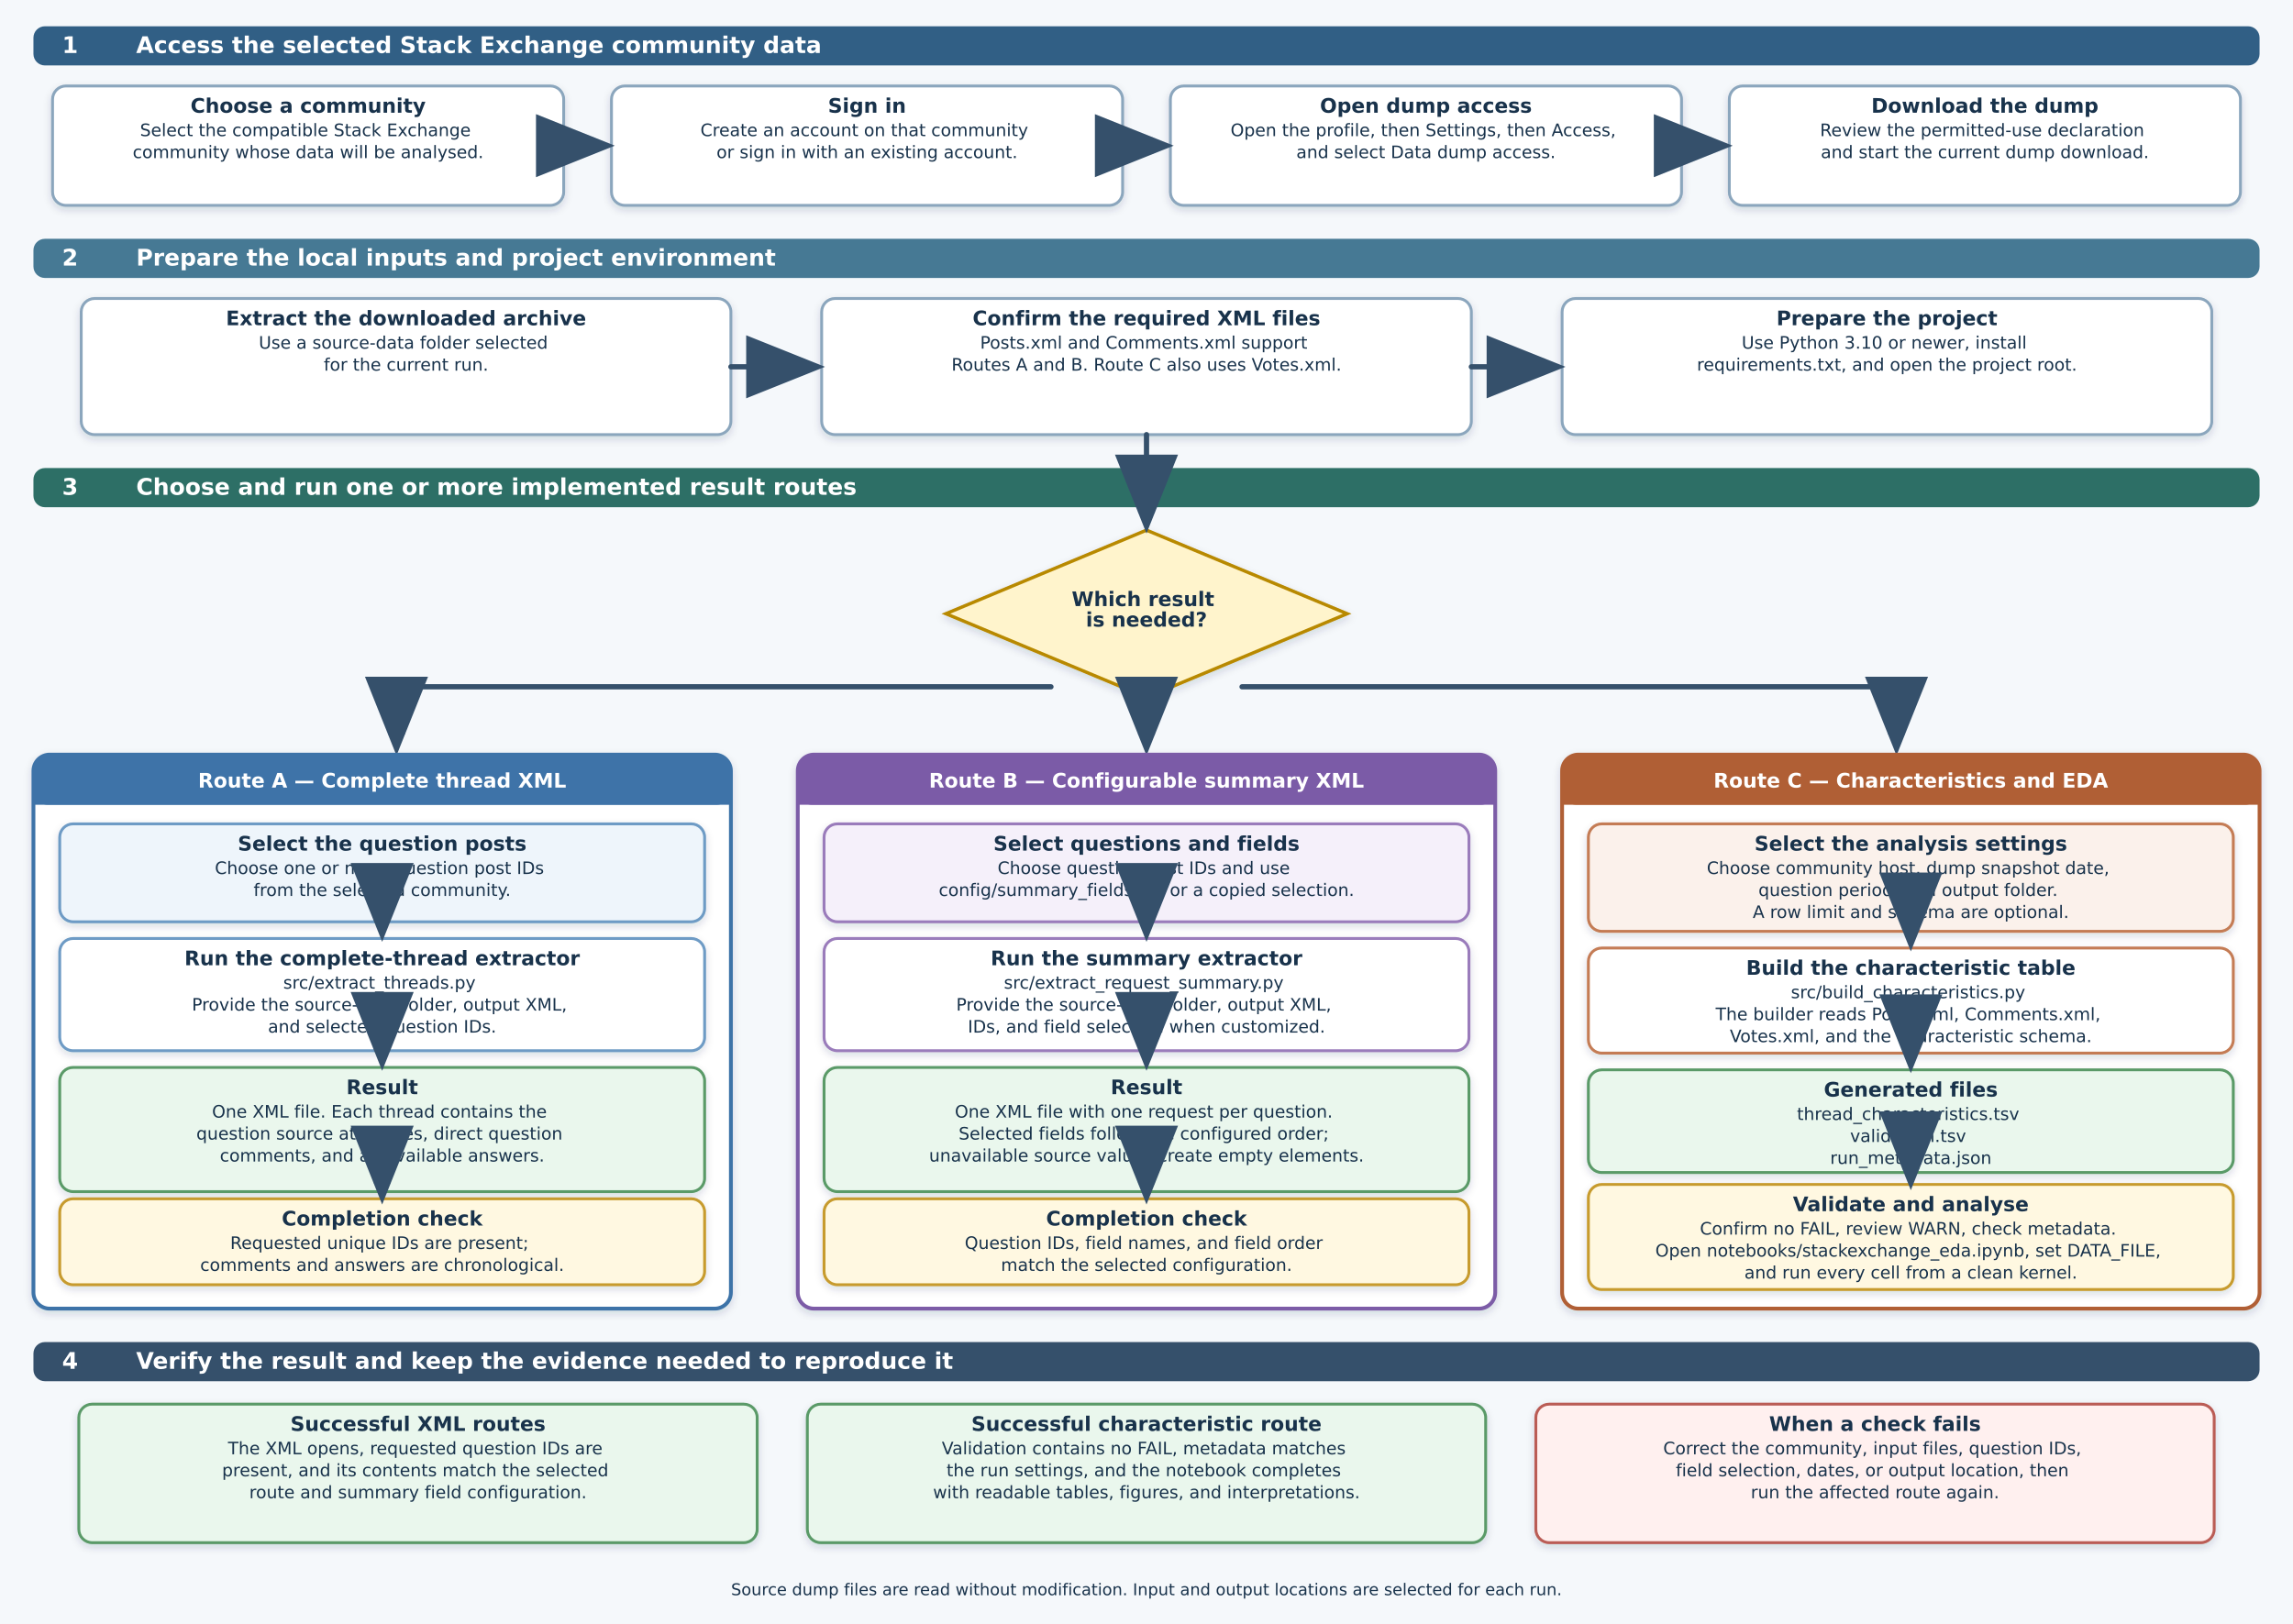
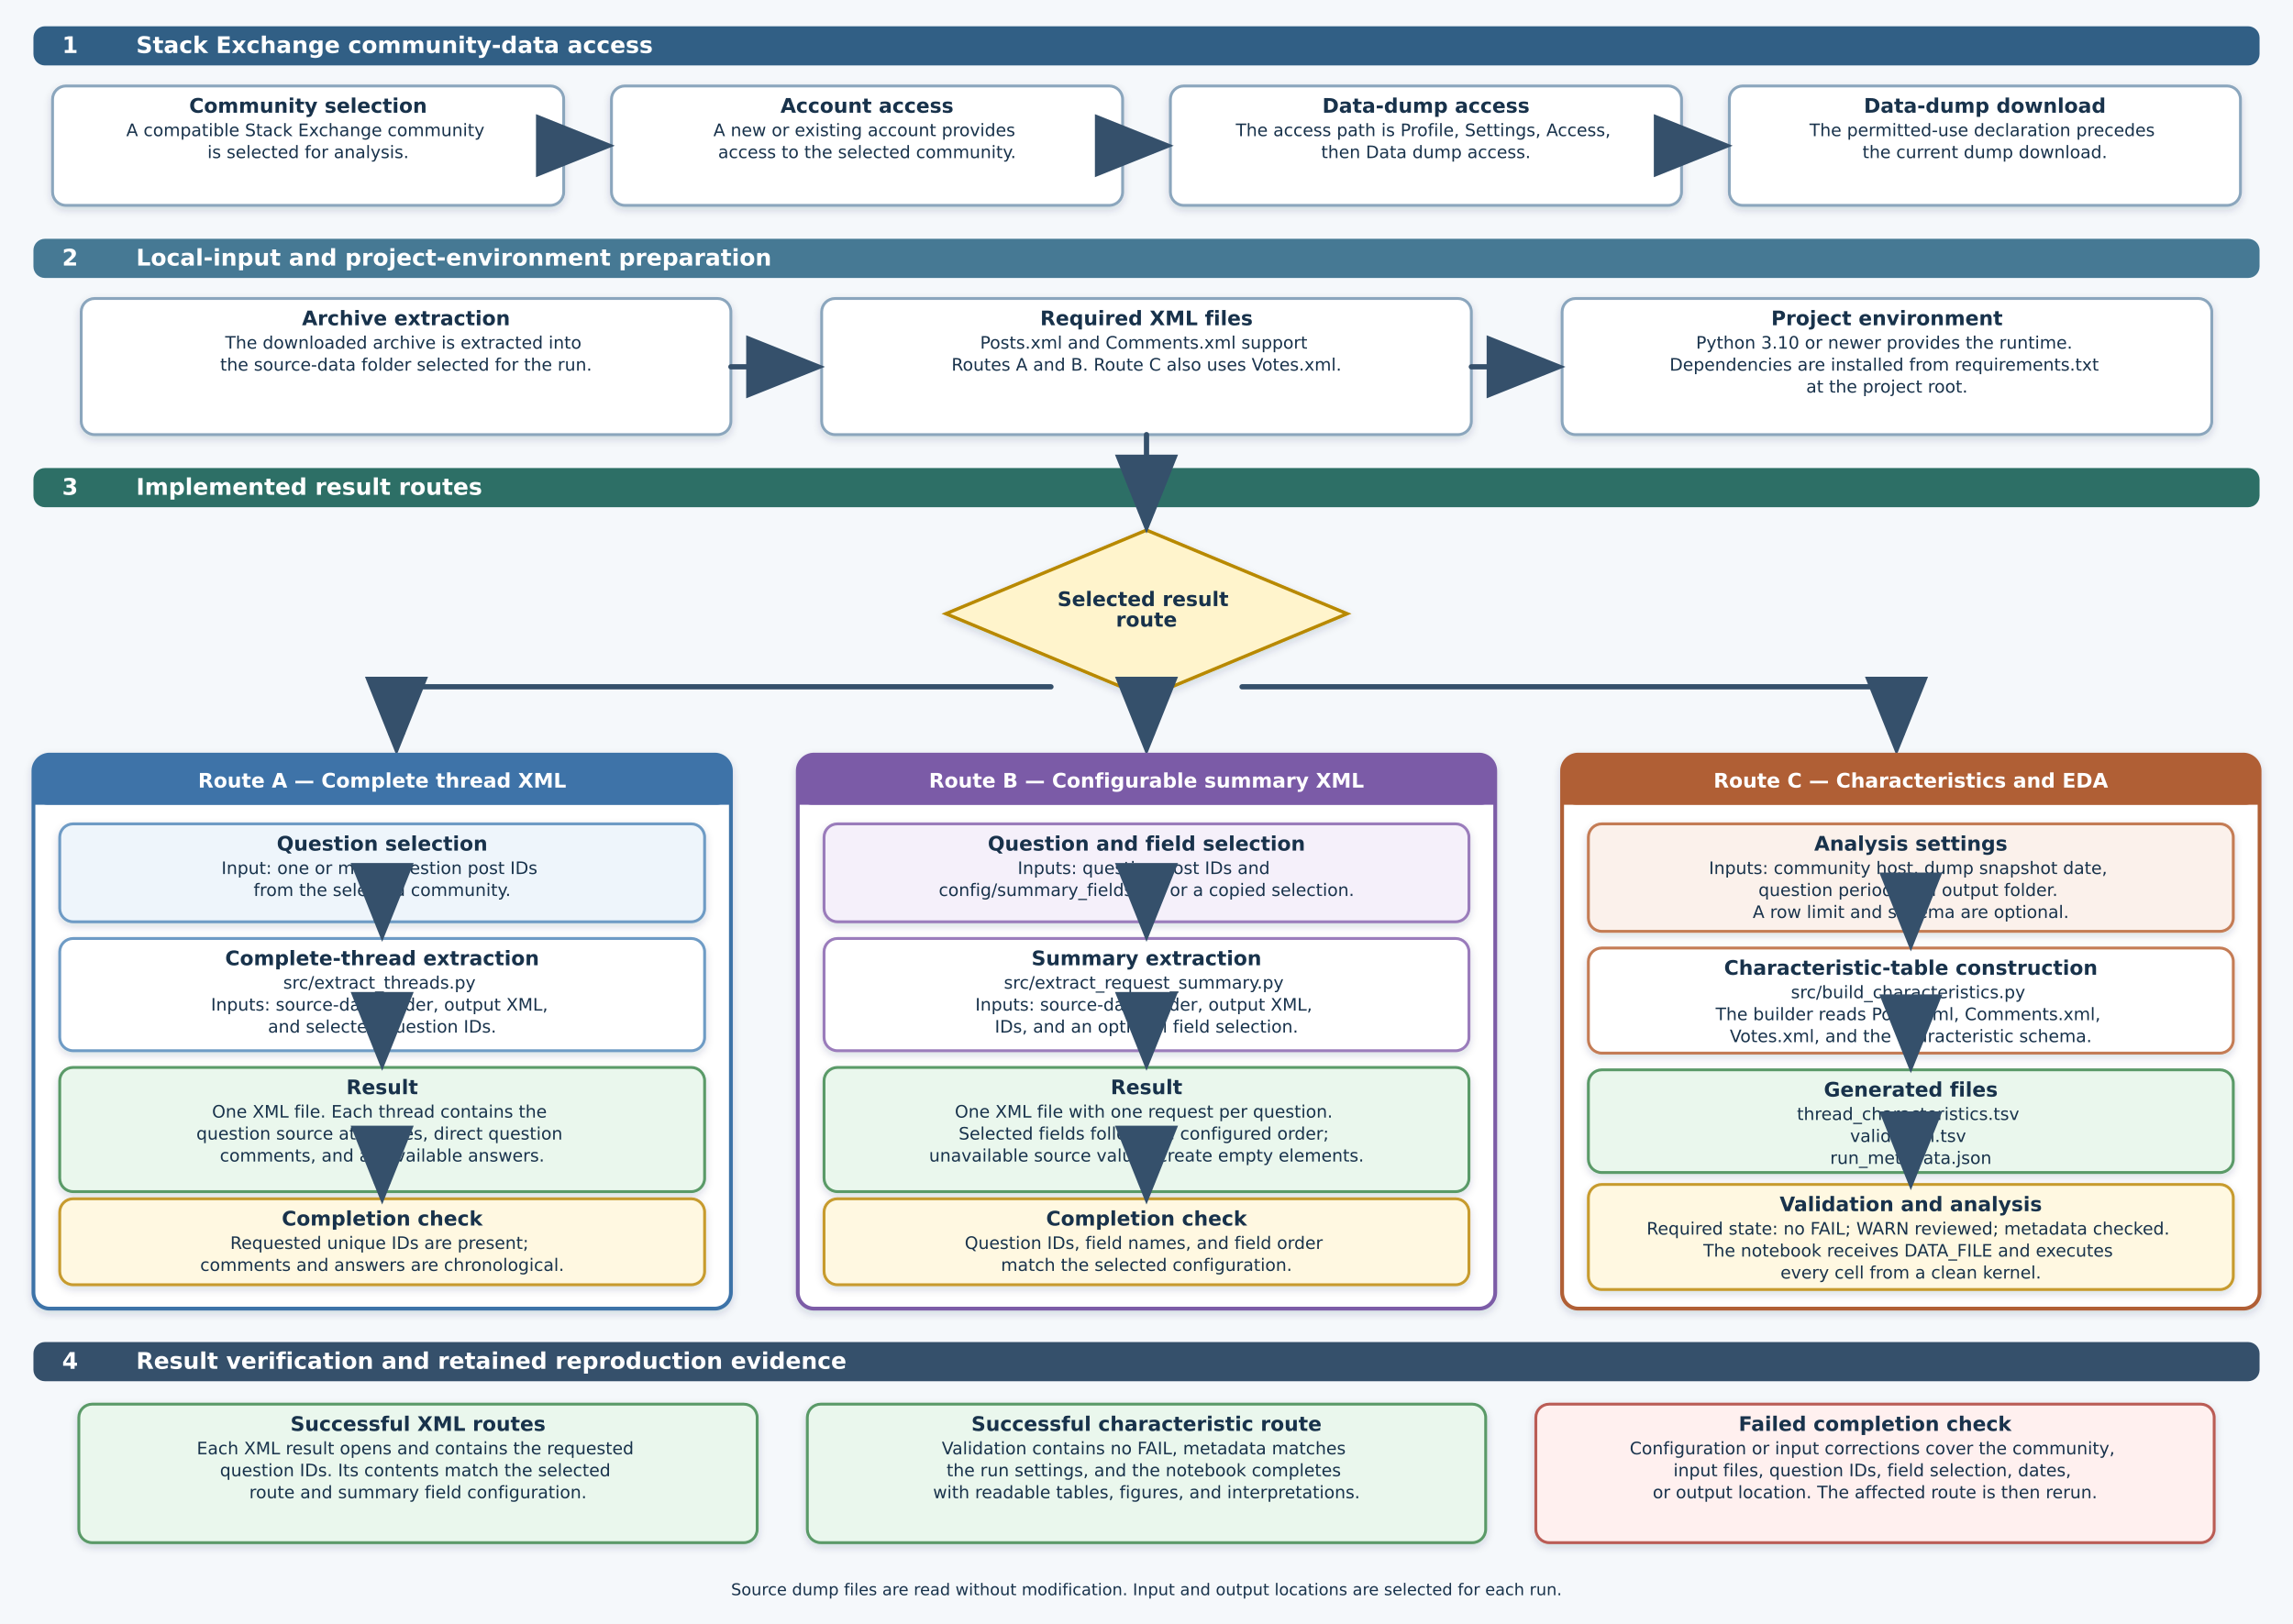
<svg xmlns="http://www.w3.org/2000/svg" width="4800" height="3400" viewBox="0 0 4800 3400" role="img" aria-labelledby="title description">
  <defs>
    <marker id="arrow" markerWidth="18" markerHeight="18" refX="13" refY="6" orient="auto" markerUnits="strokeWidth">
      <path d="M0,0 L0,12 L15,6 z" fill="#35506b" />
    </marker>
    <filter id="shadow" x="-10%" y="-10%" width="120%" height="130%">
      <feDropShadow dx="0" dy="7" stdDeviation="8" flood-color="#17324d" flood-opacity="0.16" />
    </filter>
    <style>
        text { font-family: "DejaVu Sans", Arial, sans-serif; fill: #18324b; }
        .phase { font-size: 48px; font-weight: 700; fill: white; }
        .box-title { font-size: 42px; font-weight: 700; }
        .box-body { font-size: 36px; font-weight: 400; font-style: normal; }
        .route-title { font-size: 42px; font-weight: 700; fill: white; }
        .small { font-size: 34px; font-style: normal; }
        .arrow { stroke: #35506b; stroke-width: 11; fill: none;
                 marker-end: url(#arrow); stroke-linecap: round;
                 stroke-linejoin: round; }
      </style>
  </defs>
  <rect width="4800" height="3400" fill="#f5f8fb" />
  <rect x="70" y="55" width="4660" height="82" rx="24" fill="#315f85" />
  <text x="130" y="111" text-anchor="start" class="phase">
    <tspan x="130" dy="0">1</tspan>
  </text>
  <text x="285" y="111" text-anchor="start" class="phase">
-     <tspan x="285" dy="0">Access the selected Stack Exchange community data</tspan>
+     <tspan x="285" dy="0">Stack Exchange community-data access</tspan>
  </text>
  <rect x="110" y="180" width="1070" height="250" rx="28" fill="#ffffff" stroke="#8ba6bd" stroke-width="6" filter="url(#shadow)" />
  <text x="645" y="236" text-anchor="middle" class="box-title">
-     <tspan x="645" dy="0">Choose a community</tspan>
+     <tspan x="645" dy="0">Community selection</tspan>
  </text>
  <text x="645" y="285" text-anchor="middle" class="box-body">
-     <tspan x="645" dy="0">Select the compatible Stack Exchange</tspan>
-     <tspan x="645" dy="46">community whose data will be analysed.</tspan>
+     <tspan x="645" dy="0">A compatible Stack Exchange community</tspan>
+     <tspan x="645" dy="46">is selected for analysis.</tspan>
  </text>
  <rect x="1280" y="180" width="1070" height="250" rx="28" fill="#ffffff" stroke="#8ba6bd" stroke-width="6" filter="url(#shadow)" />
  <text x="1815" y="236" text-anchor="middle" class="box-title">
-     <tspan x="1815" dy="0">Sign in</tspan>
+     <tspan x="1815" dy="0">Account access</tspan>
  </text>
  <text x="1815" y="285" text-anchor="middle" class="box-body">
-     <tspan x="1815" dy="0">Create an account on that community</tspan>
-     <tspan x="1815" dy="46">or sign in with an existing account.</tspan>
+     <tspan x="1815" dy="0">A new or existing account provides</tspan>
+     <tspan x="1815" dy="46">access to the selected community.</tspan>
  </text>
  <rect x="2450" y="180" width="1070" height="250" rx="28" fill="#ffffff" stroke="#8ba6bd" stroke-width="6" filter="url(#shadow)" />
  <text x="2985" y="236" text-anchor="middle" class="box-title">
-     <tspan x="2985" dy="0">Open dump access</tspan>
+     <tspan x="2985" dy="0">Data-dump access</tspan>
  </text>
  <text x="2985" y="285" text-anchor="middle" class="box-body">
-     <tspan x="2985" dy="0">Open the profile, then Settings, then Access,</tspan>
-     <tspan x="2985" dy="46">and select Data dump access.</tspan>
+     <tspan x="2985" dy="0">The access path is Profile, Settings, Access,</tspan>
+     <tspan x="2985" dy="46">then Data dump access.</tspan>
  </text>
  <rect x="3620" y="180" width="1070" height="250" rx="28" fill="#ffffff" stroke="#8ba6bd" stroke-width="6" filter="url(#shadow)" />
  <text x="4155" y="236" text-anchor="middle" class="box-title">
-     <tspan x="4155" dy="0">Download the dump</tspan>
+     <tspan x="4155" dy="0">Data-dump download</tspan>
  </text>
  <text x="4155" y="285" text-anchor="middle" class="box-body">
-     <tspan x="4155" dy="0">Review the permitted-use declaration</tspan>
-     <tspan x="4155" dy="46">and start the current dump download.</tspan>
+     <tspan x="4155" dy="0">The permitted-use declaration precedes</tspan>
+     <tspan x="4155" dy="46">the current dump download.</tspan>
  </text>
  <path class="arrow" d="M1180,305 L1265,305" />
  <polygon points="1241,287 1241,323 1271,305" fill="#35506b" />
  <path class="arrow" d="M2350,305 L2435,305" />
  <polygon points="2411,287 2411,323 2441,305" fill="#35506b" />
  <path class="arrow" d="M3520,305 L3605,305" />
  <polygon points="3581,287 3581,323 3611,305" fill="#35506b" />
  <rect x="70" y="500" width="4660" height="82" rx="24" fill="#467994" />
  <text x="130" y="556" text-anchor="start" class="phase">
    <tspan x="130" dy="0">2</tspan>
  </text>
  <text x="285" y="556" text-anchor="start" class="phase">
-     <tspan x="285" dy="0">Prepare the local inputs and project environment</tspan>
+     <tspan x="285" dy="0">Local-input and project-environment preparation</tspan>
  </text>
  <rect x="170" y="625" width="1360" height="285" rx="28" fill="#ffffff" stroke="#8ba6bd" stroke-width="6" filter="url(#shadow)" />
  <text x="850" y="681" text-anchor="middle" class="box-title">
-     <tspan x="850" dy="0">Extract the downloaded archive</tspan>
+     <tspan x="850" dy="0">Archive extraction</tspan>
  </text>
  <text x="850" y="730" text-anchor="middle" class="box-body">
-     <tspan x="850" dy="0">Use a source-data folder selected</tspan>
-     <tspan x="850" dy="46">for the current run.</tspan>
+     <tspan x="850" dy="0">The downloaded archive is extracted into</tspan>
+     <tspan x="850" dy="46">the source-data folder selected for the run.</tspan>
  </text>
  <rect x="1720" y="625" width="1360" height="285" rx="28" fill="#ffffff" stroke="#8ba6bd" stroke-width="6" filter="url(#shadow)" />
  <text x="2400" y="681" text-anchor="middle" class="box-title">
-     <tspan x="2400" dy="0">Confirm the required XML files</tspan>
+     <tspan x="2400" dy="0">Required XML files</tspan>
  </text>
  <text x="2400" y="730" text-anchor="middle" class="box-body">
    <tspan x="2400" dy="0">Posts.xml and Comments.xml support</tspan>
    <tspan x="2400" dy="46">Routes A and B. Route C also uses Votes.xml.</tspan>
  </text>
  <rect x="3270" y="625" width="1360" height="285" rx="28" fill="#ffffff" stroke="#8ba6bd" stroke-width="6" filter="url(#shadow)" />
  <text x="3950" y="681" text-anchor="middle" class="box-title">
-     <tspan x="3950" dy="0">Prepare the project</tspan>
+     <tspan x="3950" dy="0">Project environment</tspan>
  </text>
  <text x="3950" y="730" text-anchor="middle" class="box-body">
-     <tspan x="3950" dy="0">Use Python 3.10 or newer, install</tspan>
-     <tspan x="3950" dy="46">requirements.txt, and open the project root.</tspan>
+     <tspan x="3950" dy="0">Python 3.10 or newer provides the runtime.</tspan>
+     <tspan x="3950" dy="46">Dependencies are installed from requirements.txt</tspan>
+     <tspan x="3950" dy="46">at the project root.</tspan>
  </text>
  <path class="arrow" d="M1530,768 L1705,768" />
  <polygon points="1681,750 1681,786 1711,768" fill="#35506b" />
  <path class="arrow" d="M3080,768 L3255,768" />
  <polygon points="3231,750 3231,786 3261,768" fill="#35506b" />
  <rect x="70" y="980" width="4660" height="82" rx="24" fill="#2d6f66" />
  <text x="130" y="1036" text-anchor="start" class="phase">
    <tspan x="130" dy="0">3</tspan>
  </text>
  <text x="285" y="1036" text-anchor="start" class="phase">
-     <tspan x="285" dy="0">Choose and run one or more implemented result routes</tspan>
+     <tspan x="285" dy="0">Implemented result routes</tspan>
  </text>
  <path d="M2400,1110 L2820,1285 L2400,1460 L1980,1285 Z" fill="#fff4cc" stroke="#b88900" stroke-width="7" filter="url(#shadow)" />
  <text x="2400" y="1269" text-anchor="middle" class="box-title">
-     <tspan x="2400" dy="0">Which result</tspan>
-     <tspan x="2400" dy="43">is needed?</tspan>
+     <tspan x="2400" dy="0">Selected result</tspan>
+     <tspan x="2400" dy="43">route</tspan>
  </text>
  <path class="arrow" d="M2400,910 L2400,1095" />
  <polygon points="2382,1071 2418,1071 2400,1101" fill="#35506b" />
  <path class="arrow" d="M2200,1438 L830,1438 L830,1510 L830,1560" />
  <polygon points="812,1536 848,1536 830,1566" fill="#35506b" />
  <path class="arrow" d="M2400,1460 L2400,1560" />
  <polygon points="2382,1536 2418,1536 2400,1566" fill="#35506b" />
  <path class="arrow" d="M2600,1438 L3970,1438 L3970,1510 L3970,1560" />
  <polygon points="3952,1536 3988,1536 3970,1566" fill="#35506b" />
  <rect x="70" y="1580" width="1460" height="1160" rx="34" fill="#ffffff" stroke="#3e73a8" stroke-width="8" filter="url(#shadow)" />
  <rect x="70" y="1580" width="1460" height="105" rx="30" fill="#3e73a8" />
  <rect x="70" y="1645" width="1460" height="40" fill="#3e73a8" />
  <text x="800" y="1649" text-anchor="middle" class="route-title">
    <tspan x="800" dy="0">Route A — Complete thread XML</tspan>
  </text>
  <rect x="125" y="1725" width="1350" height="205" rx="28" fill="#eef5fb" stroke="#6e9bc5" stroke-width="6" filter="url(#shadow)" />
  <text x="800" y="1781" text-anchor="middle" class="box-title">
-     <tspan x="800" dy="0">Select the question posts</tspan>
+     <tspan x="800" dy="0">Question selection</tspan>
  </text>
  <text x="800" y="1830" text-anchor="middle" class="box-body">
-     <tspan x="800" dy="0">Choose one or more question post IDs</tspan>
+     <tspan x="800" dy="0">Input: one or more question post IDs</tspan>
    <tspan x="800" dy="46">from the selected community.</tspan>
  </text>
  <rect x="125" y="1965" width="1350" height="235" rx="28" fill="#ffffff" stroke="#6e9bc5" stroke-width="6" filter="url(#shadow)" />
  <text x="800" y="2021" text-anchor="middle" class="box-title">
-     <tspan x="800" dy="0">Run the complete-thread extractor</tspan>
+     <tspan x="800" dy="0">Complete-thread extraction</tspan>
  </text>
  <text x="800" y="2070" text-anchor="middle" class="box-body">
    <tspan x="800" dy="0">src/extract_threads.py</tspan>
-     <tspan x="800" dy="46">Provide the source-data folder, output XML,</tspan>
+     <tspan x="800" dy="46">Inputs: source-data folder, output XML,</tspan>
    <tspan x="800" dy="46">and selected question IDs.</tspan>
  </text>
  <rect x="125" y="2235" width="1350" height="260" rx="28" fill="#eaf7ed" stroke="#5a9a67" stroke-width="6" filter="url(#shadow)" />
  <text x="800" y="2291" text-anchor="middle" class="box-title">
    <tspan x="800" dy="0">Result</tspan>
  </text>
  <text x="800" y="2340" text-anchor="middle" class="box-body">
    <tspan x="800" dy="0">One XML file. Each thread contains the</tspan>
    <tspan x="800" dy="46">question source attributes, direct question</tspan>
    <tspan x="800" dy="46">comments, and all available answers.</tspan>
  </text>
  <rect x="125" y="2510" width="1350" height="180" rx="28" fill="#fff8e1" stroke="#c79b2d" stroke-width="6" filter="url(#shadow)" />
  <text x="800" y="2566" text-anchor="middle" class="box-title">
    <tspan x="800" dy="0">Completion check</tspan>
  </text>
  <text x="800" y="2615" text-anchor="middle" class="box-body">
    <tspan x="800" dy="0">Requested unique IDs are present;</tspan>
    <tspan x="800" dy="46">comments and answers are chronological.</tspan>
  </text>
  <path class="arrow" d="M800,1930 L800,1950" />
  <polygon points="782,1926 818,1926 800,1956" fill="#35506b" />
  <path class="arrow" d="M800,2200 L800,2220" />
  <polygon points="782,2196 818,2196 800,2226" fill="#35506b" />
  <path class="arrow" d="M800,2495 L800,2500" />
  <polygon points="782,2476 818,2476 800,2506" fill="#35506b" />
  <rect x="1670" y="1580" width="1460" height="1160" rx="34" fill="#ffffff" stroke="#7b5ba7" stroke-width="8" filter="url(#shadow)" />
  <rect x="1670" y="1580" width="1460" height="105" rx="30" fill="#7b5ba7" />
  <rect x="1670" y="1645" width="1460" height="40" fill="#7b5ba7" />
  <text x="2400" y="1649" text-anchor="middle" class="route-title">
    <tspan x="2400" dy="0">Route B — Configurable summary XML</tspan>
  </text>
  <rect x="1725" y="1725" width="1350" height="205" rx="28" fill="#f5f0fa" stroke="#9a7bbb" stroke-width="6" filter="url(#shadow)" />
  <text x="2400" y="1781" text-anchor="middle" class="box-title">
-     <tspan x="2400" dy="0">Select questions and fields</tspan>
+     <tspan x="2400" dy="0">Question and field selection</tspan>
  </text>
  <text x="2400" y="1830" text-anchor="middle" class="box-body">
-     <tspan x="2400" dy="0">Choose question post IDs and use</tspan>
+     <tspan x="2400" dy="0">Inputs: question post IDs and</tspan>
    <tspan x="2400" dy="46">config/summary_fields.tsv or a copied selection.</tspan>
  </text>
  <rect x="1725" y="1965" width="1350" height="235" rx="28" fill="#ffffff" stroke="#9a7bbb" stroke-width="6" filter="url(#shadow)" />
  <text x="2400" y="2021" text-anchor="middle" class="box-title">
-     <tspan x="2400" dy="0">Run the summary extractor</tspan>
+     <tspan x="2400" dy="0">Summary extraction</tspan>
  </text>
  <text x="2400" y="2070" text-anchor="middle" class="box-body">
    <tspan x="2400" dy="0">src/extract_request_summary.py</tspan>
-     <tspan x="2400" dy="46">Provide the source-data folder, output XML,</tspan>
-     <tspan x="2400" dy="46">IDs, and field selection when customized.</tspan>
+     <tspan x="2400" dy="46">Inputs: source-data folder, output XML,</tspan>
+     <tspan x="2400" dy="46">IDs, and an optional field selection.</tspan>
  </text>
  <rect x="1725" y="2235" width="1350" height="260" rx="28" fill="#eaf7ed" stroke="#5a9a67" stroke-width="6" filter="url(#shadow)" />
  <text x="2400" y="2291" text-anchor="middle" class="box-title">
    <tspan x="2400" dy="0">Result</tspan>
  </text>
  <text x="2400" y="2340" text-anchor="middle" class="box-body">
    <tspan x="2400" dy="0">One XML file with one request per question.</tspan>
    <tspan x="2400" dy="46">Selected fields follow the configured order;</tspan>
    <tspan x="2400" dy="46">unavailable source values create empty elements.</tspan>
  </text>
  <rect x="1725" y="2510" width="1350" height="180" rx="28" fill="#fff8e1" stroke="#c79b2d" stroke-width="6" filter="url(#shadow)" />
  <text x="2400" y="2566" text-anchor="middle" class="box-title">
    <tspan x="2400" dy="0">Completion check</tspan>
  </text>
  <text x="2400" y="2615" text-anchor="middle" class="box-body">
    <tspan x="2400" dy="0">Question IDs, field names, and field order</tspan>
    <tspan x="2400" dy="46">match the selected configuration.</tspan>
  </text>
  <path class="arrow" d="M2400,1930 L2400,1950" />
  <polygon points="2382,1926 2418,1926 2400,1956" fill="#35506b" />
  <path class="arrow" d="M2400,2200 L2400,2220" />
  <polygon points="2382,2196 2418,2196 2400,2226" fill="#35506b" />
  <path class="arrow" d="M2400,2495 L2400,2500" />
  <polygon points="2382,2476 2418,2476 2400,2506" fill="#35506b" />
  <rect x="3270" y="1580" width="1460" height="1160" rx="34" fill="#ffffff" stroke="#b05f35" stroke-width="8" filter="url(#shadow)" />
  <rect x="3270" y="1580" width="1460" height="105" rx="30" fill="#b05f35" />
  <rect x="3270" y="1645" width="1460" height="40" fill="#b05f35" />
  <text x="4000" y="1649" text-anchor="middle" class="route-title">
    <tspan x="4000" dy="0">Route C — Characteristics and EDA</tspan>
  </text>
  <rect x="3325" y="1725" width="1350" height="225" rx="28" fill="#fbf1eb" stroke="#c47c54" stroke-width="6" filter="url(#shadow)" />
  <text x="4000" y="1781" text-anchor="middle" class="box-title">
-     <tspan x="4000" dy="0">Select the analysis settings</tspan>
+     <tspan x="4000" dy="0">Analysis settings</tspan>
  </text>
  <text x="4000" y="1830" text-anchor="middle" class="box-body">
-     <tspan x="4000" dy="0">Choose community host, dump snapshot date,</tspan>
+     <tspan x="4000" dy="0">Inputs: community host, dump snapshot date,</tspan>
    <tspan x="4000" dy="46">question period, and output folder.</tspan>
    <tspan x="4000" dy="46">A row limit and schema are optional.</tspan>
  </text>
  <rect x="3325" y="1985" width="1350" height="220" rx="28" fill="#ffffff" stroke="#c47c54" stroke-width="6" filter="url(#shadow)" />
  <text x="4000" y="2041" text-anchor="middle" class="box-title">
-     <tspan x="4000" dy="0">Build the characteristic table</tspan>
+     <tspan x="4000" dy="0">Characteristic-table construction</tspan>
  </text>
  <text x="4000" y="2090" text-anchor="middle" class="box-body">
    <tspan x="4000" dy="0">src/build_characteristics.py</tspan>
    <tspan x="4000" dy="46">The builder reads Posts.xml, Comments.xml,</tspan>
    <tspan x="4000" dy="46">Votes.xml, and the characteristic schema.</tspan>
  </text>
  <rect x="3325" y="2240" width="1350" height="215" rx="28" fill="#eaf7ed" stroke="#5a9a67" stroke-width="6" filter="url(#shadow)" />
  <text x="4000" y="2296" text-anchor="middle" class="box-title">
    <tspan x="4000" dy="0">Generated files</tspan>
  </text>
  <text x="4000" y="2345" text-anchor="middle" class="box-body">
    <tspan x="4000" dy="0">thread_characteristics.tsv</tspan>
    <tspan x="4000" dy="46">validation.tsv</tspan>
    <tspan x="4000" dy="46">run_metadata.json</tspan>
  </text>
  <rect x="3325" y="2480" width="1350" height="220" rx="28" fill="#fff8e1" stroke="#c79b2d" stroke-width="6" filter="url(#shadow)" />
  <text x="4000" y="2536" text-anchor="middle" class="box-title">
-     <tspan x="4000" dy="0">Validate and analyse</tspan>
+     <tspan x="4000" dy="0">Validation and analysis</tspan>
  </text>
  <text x="4000" y="2585" text-anchor="middle" class="box-body">
-     <tspan x="4000" dy="0">Confirm no FAIL, review WARN, check metadata.</tspan>
-     <tspan x="4000" dy="46">Open notebooks/stackexchange_eda.ipynb, set DATA_FILE,</tspan>
-     <tspan x="4000" dy="46">and run every cell from a clean kernel.</tspan>
+     <tspan x="4000" dy="0">Required state: no FAIL; WARN reviewed; metadata checked.</tspan>
+     <tspan x="4000" dy="46">The notebook receives DATA_FILE and executes</tspan>
+     <tspan x="4000" dy="46">every cell from a clean kernel.</tspan>
  </text>
  <path class="arrow" d="M4000,1950 L4000,1970" />
  <polygon points="3982,1946 4018,1946 4000,1976" fill="#35506b" />
  <path class="arrow" d="M4000,2205 L4000,2225" />
  <polygon points="3982,2201 4018,2201 4000,2231" fill="#35506b" />
  <path class="arrow" d="M4000,2455 L4000,2470" />
  <polygon points="3982,2446 4018,2446 4000,2476" fill="#35506b" />
  <rect x="70" y="2810" width="4660" height="82" rx="24" fill="#35506b" />
  <text x="130" y="2866" text-anchor="start" class="phase">
    <tspan x="130" dy="0">4</tspan>
  </text>
  <text x="285" y="2866" text-anchor="start" class="phase">
-     <tspan x="285" dy="0">Verify the result and keep the evidence needed to reproduce it</tspan>
+     <tspan x="285" dy="0">Result verification and retained reproduction evidence</tspan>
  </text>
  <rect x="165" y="2940" width="1420" height="290" rx="28" fill="#eaf7ed" stroke="#5a9a67" stroke-width="6" filter="url(#shadow)" />
  <text x="875" y="2996" text-anchor="middle" class="box-title">
    <tspan x="875" dy="0">Successful XML routes</tspan>
  </text>
  <text x="875" y="3045" text-anchor="middle" class="box-body">
-     <tspan x="875" dy="0">The XML opens, requested question IDs are</tspan>
-     <tspan x="875" dy="46">present, and its contents match the selected</tspan>
+     <tspan x="875" dy="0">Each XML result opens and contains the requested</tspan>
+     <tspan x="875" dy="46">question IDs. Its contents match the selected</tspan>
    <tspan x="875" dy="46">route and summary field configuration.</tspan>
  </text>
  <rect x="1690" y="2940" width="1420" height="290" rx="28" fill="#eaf7ed" stroke="#5a9a67" stroke-width="6" filter="url(#shadow)" />
  <text x="2400" y="2996" text-anchor="middle" class="box-title">
    <tspan x="2400" dy="0">Successful characteristic route</tspan>
  </text>
  <text x="2400" y="3045" text-anchor="middle" class="box-body">
    <tspan x="2400" dy="0">Validation contains no FAIL, metadata matches</tspan>
    <tspan x="2400" dy="46">the run settings, and the notebook completes</tspan>
    <tspan x="2400" dy="46">with readable tables, figures, and interpretations.</tspan>
  </text>
  <rect x="3215" y="2940" width="1420" height="290" rx="28" fill="#fff0ef" stroke="#ba5b55" stroke-width="6" filter="url(#shadow)" />
  <text x="3925" y="2996" text-anchor="middle" class="box-title">
-     <tspan x="3925" dy="0">When a check fails</tspan>
+     <tspan x="3925" dy="0">Failed completion check</tspan>
  </text>
  <text x="3925" y="3045" text-anchor="middle" class="box-body">
-     <tspan x="3925" dy="0">Correct the community, input files, question IDs,</tspan>
-     <tspan x="3925" dy="46">field selection, dates, or output location, then</tspan>
-     <tspan x="3925" dy="46">run the affected route again.</tspan>
+     <tspan x="3925" dy="0">Configuration or input corrections cover the community,</tspan>
+     <tspan x="3925" dy="46">input files, question IDs, field selection, dates,</tspan>
+     <tspan x="3925" dy="46">or output location. The affected route is then rerun.</tspan>
  </text>
  <text x="2400" y="3340" text-anchor="middle" class="small">
    <tspan x="2400" dy="0">Source dump files are read without modification. Input and output locations are selected for each run.</tspan>
  </text>
</svg>
